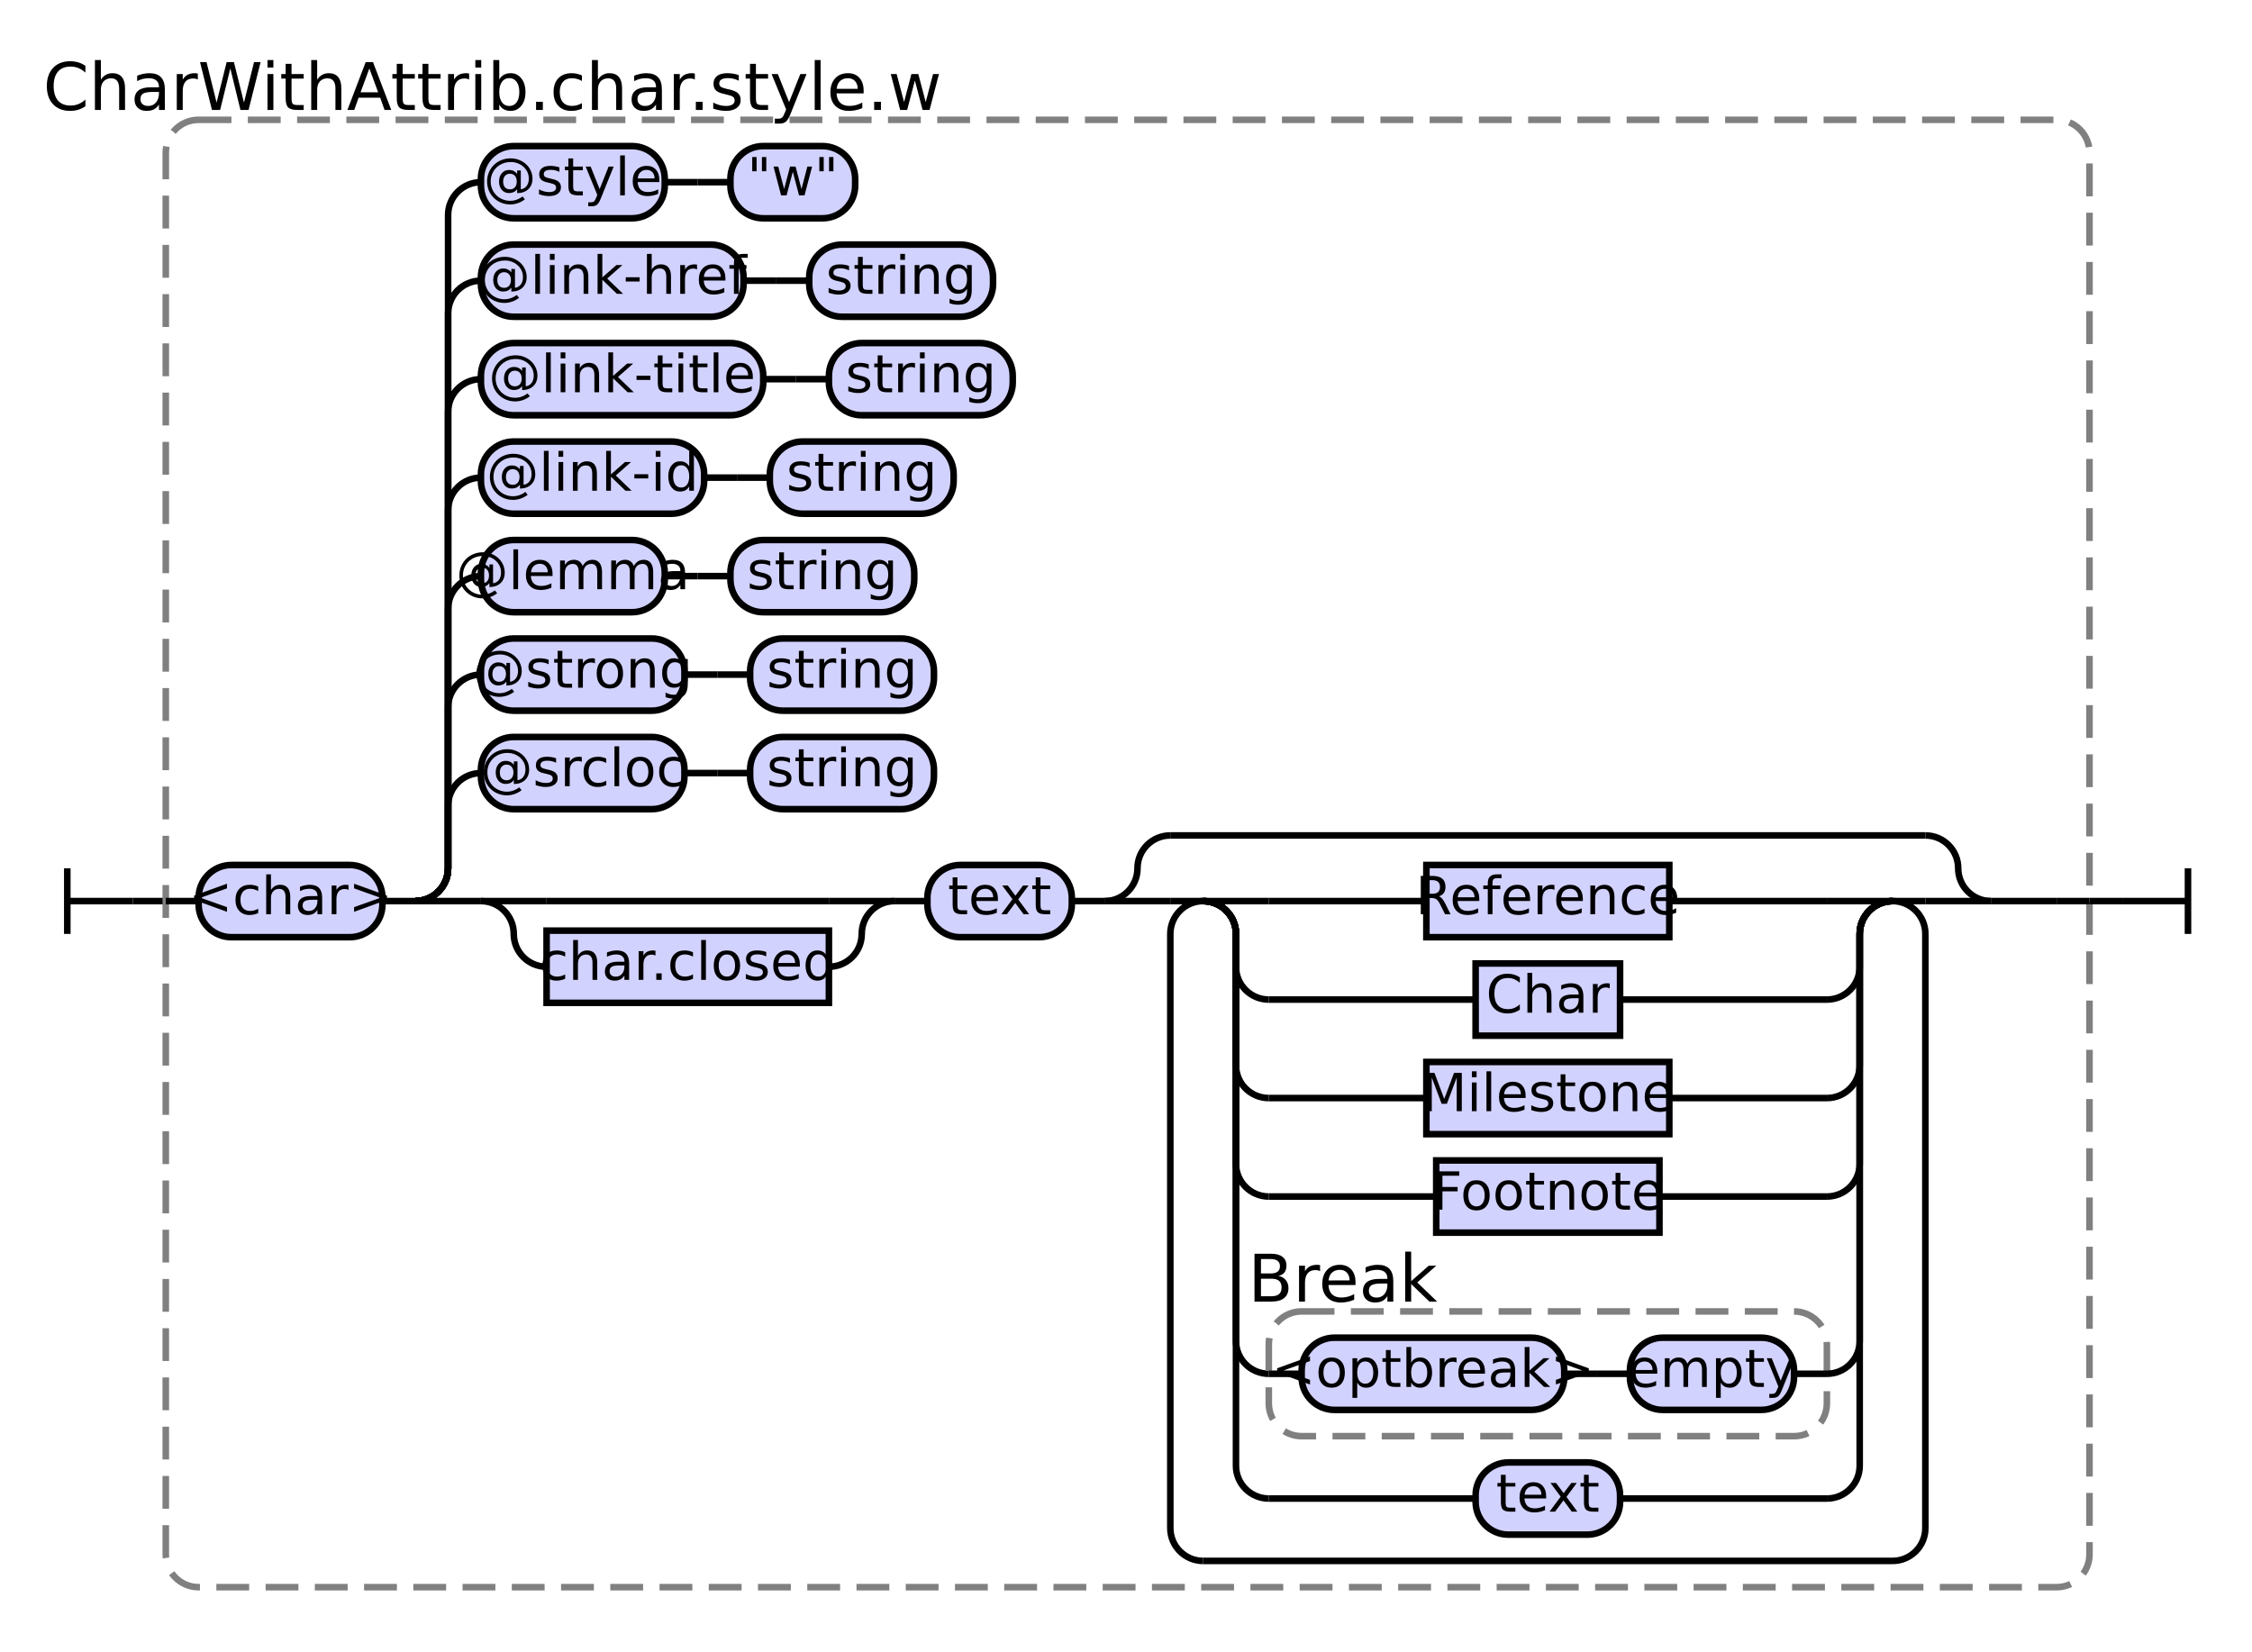
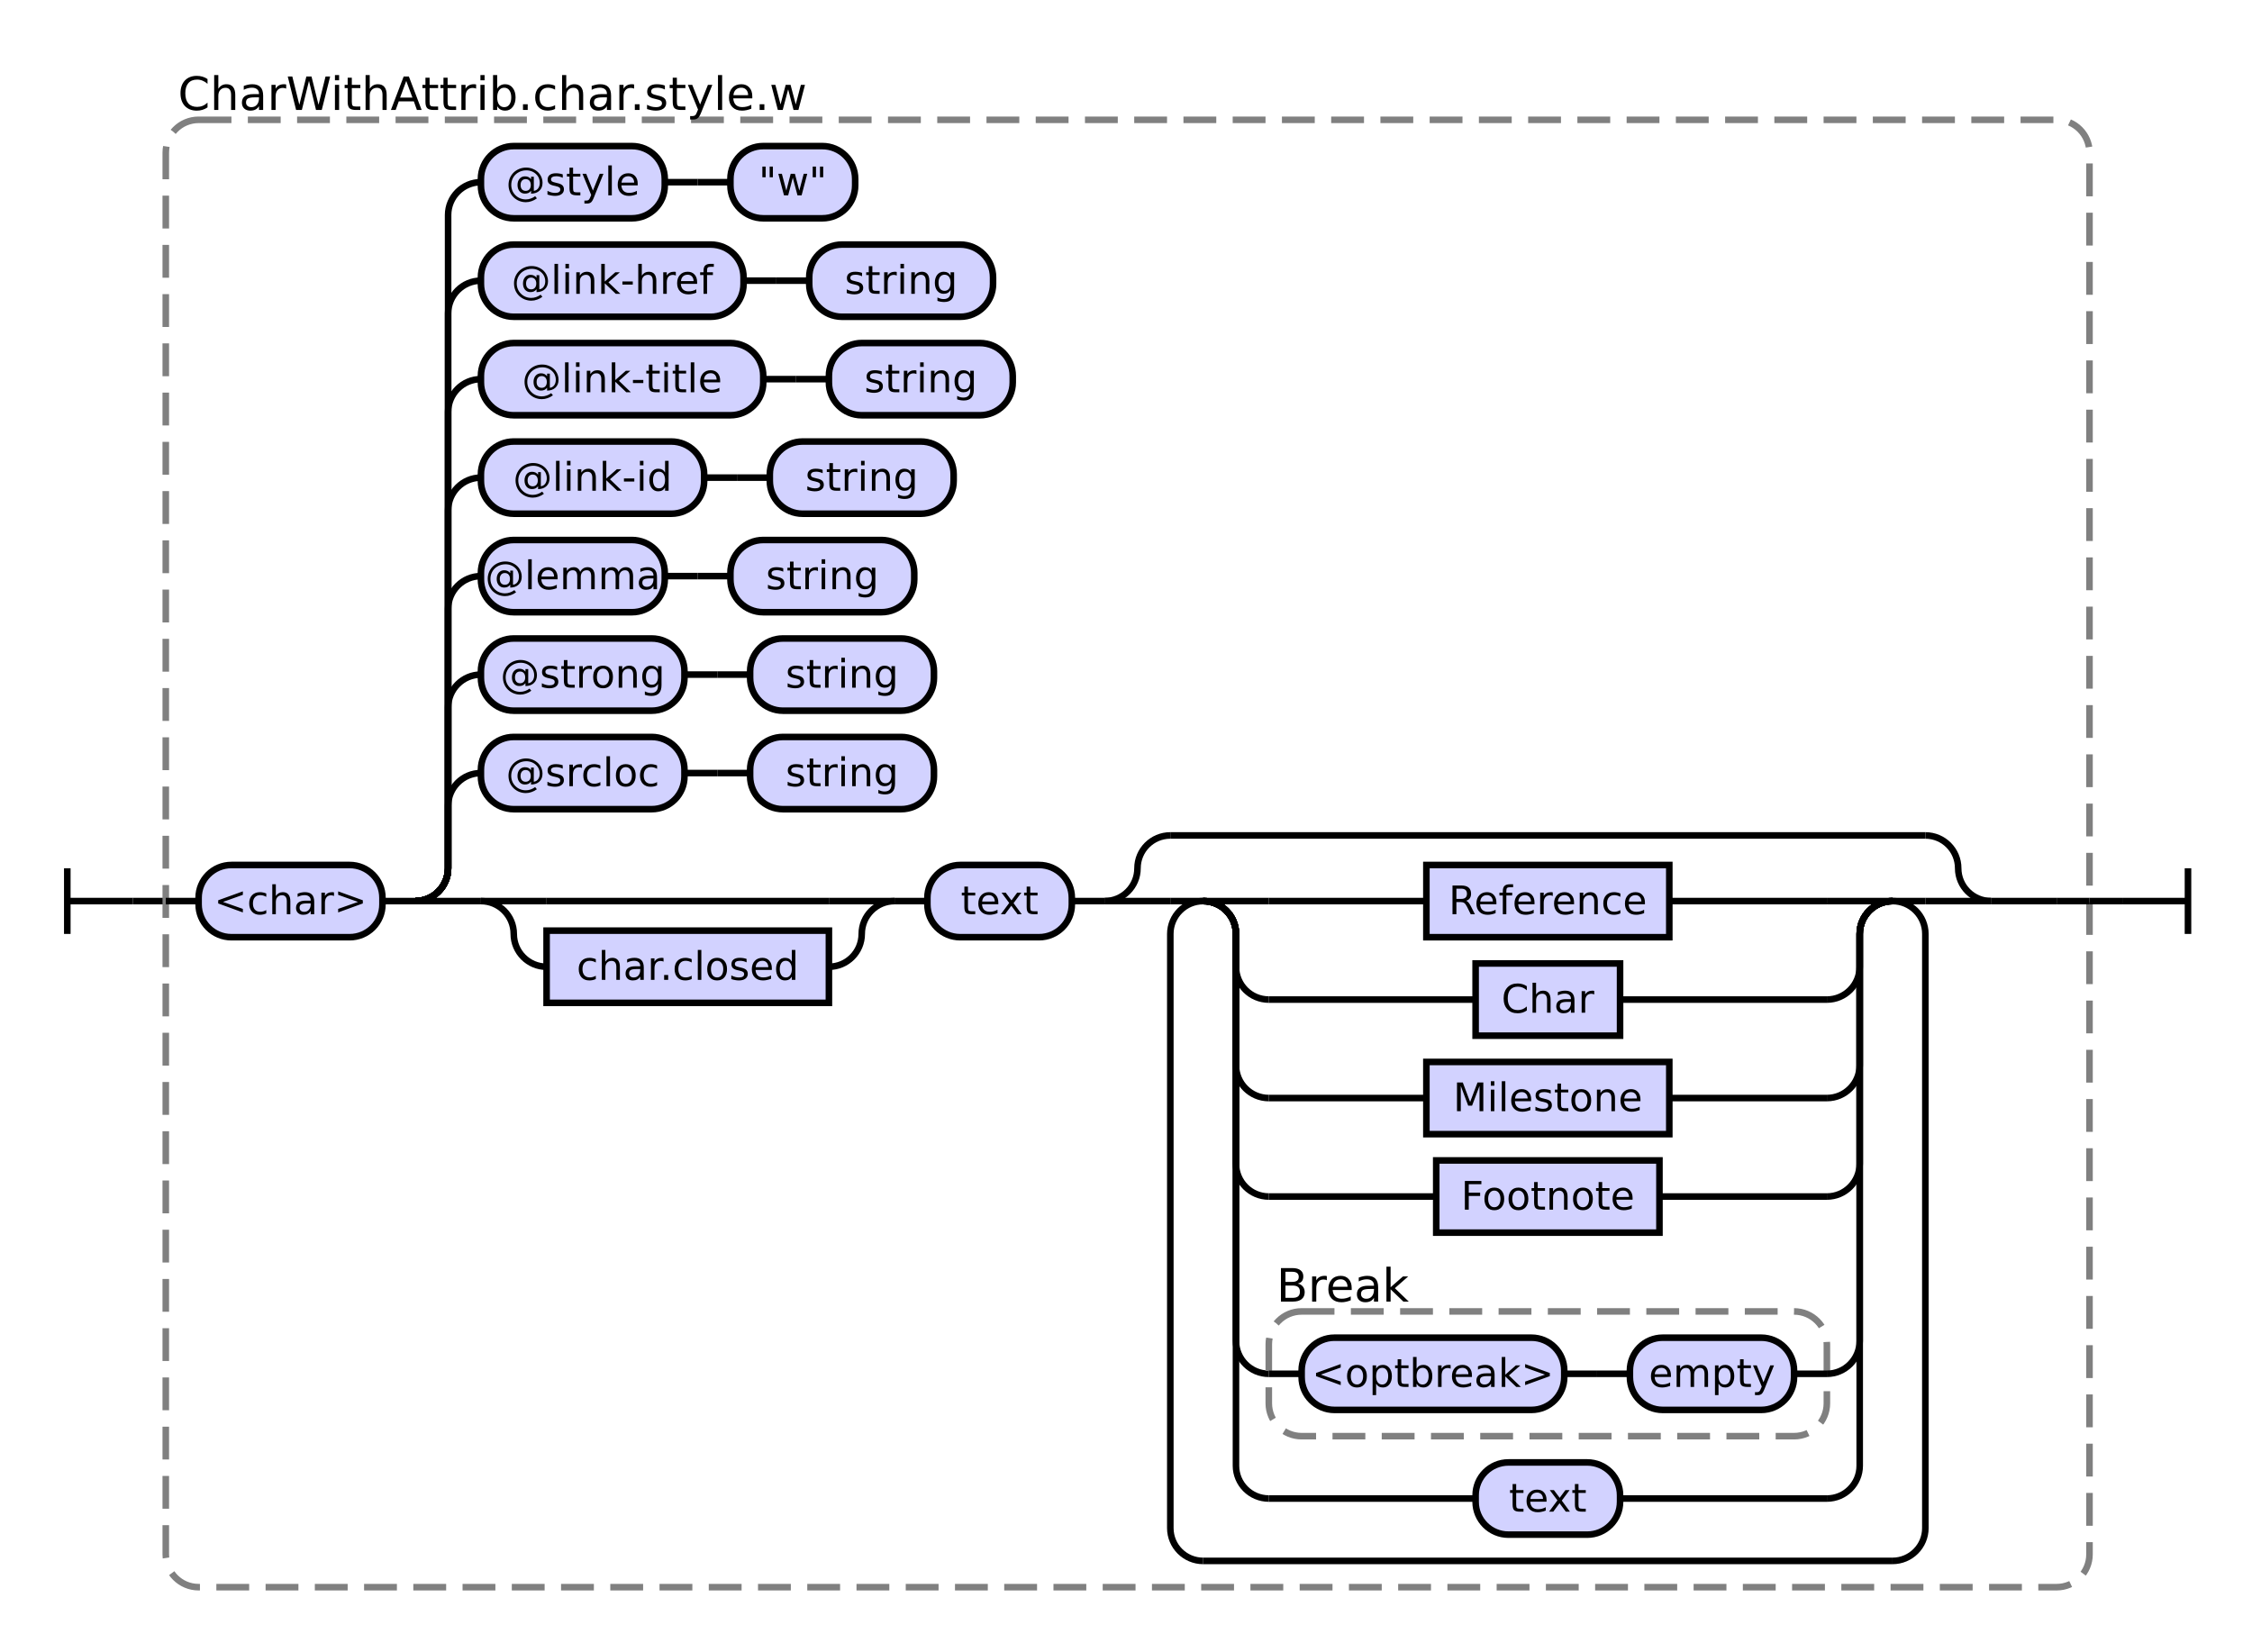
- <svg xmlns="http://www.w3.org/2000/svg" class="railroad-diagram" height="503" viewBox="0 0 686 503" width="686">
+ <svg xmlns="http://www.w3.org/2000/svg" class="railroad-diagram" height="503" viewBox="0 0 686.0 503" width="686.0">
  <g transform="translate(.5 .5)">
    <style>/*  */
    svg.railroad-diagram {
        background-color:hsl(30,20%,95%);
    }
    svg.railroad-diagram path {
        stroke-width: 2;
        stroke: black;
        fill: none;
    }
    svg.railroad-diagram text {
-         font-size: 12pt;
+         font-size: 12px;
        text-anchor: middle;
        font-family: DejaVu Sans;
    }
    svg.railroad-diagram text.label {
        text-anchor:start;
    }
    svg.railroad-diagram text.comment {
        font-family: DejaVu Sans;
-         font-size: 15pt;
+         font-size: 14px;
    }
    svg.railroad-diagram rect{
        stroke-width: 2;
        stroke:black;
        fill: rgb(210, 210, 255);
    }
    svg.railroad-diagram rect.group-box {
        stroke: gray;
        stroke-dasharray: 10 5;
        fill: none;
    }
    .terminal {
        font-family: DejaVu Sans;
    }

/*  */
</style>
    <g>
      <path d="M 20 264 v 20 m 0 -10 h 20" />
    </g>
    <path d="M 40 274 h 10" />
    <g>
      <path d="M 50 274 h 0.0" />
      <path d="M 636.0 274 h 0.0" />
-       <rect class="group-box" height="447" rx="10" ry="10" width="586" x="50.0" y="36" />
+       <rect class="group-box" height="447" rx="10" ry="10" width="586.0" x="50.0" y="36" />
      <g>
        <path d="M 50.0 274 h 10.0" />
        <path d="M 626.0 274 h 10.0" />
        <g class="terminal ">
          <path d="M 60.0 274 h 0.0" />
          <path d="M 116.0 274 h 0.0" />
-           <rect height="22" rx="10" ry="10" width="56" x="60.0" y="263" />
+           <rect height="22" rx="10" ry="10" width="56.0" x="60.0" y="263" />
          <text x="88.0" y="278">&lt;char&gt;</text>
        </g>
        <path d="M 116.0 274 h 10" />
        <g>
          <path d="M 126.0 274 h 0.0" />
          <path d="M 626.0 274 h 0.0" />
          <path d="M 126.0 274 a 10 10 0 0 0 10 -10 v -19 a 10 10 0 0 1 10 -10" />
          <g>
            <path d="M 146.0 235 h 0.0" />
            <path d="M 284.0 235 h 0.0" />
            <g class="terminal ">
              <path d="M 146.0 235 h 0.0" />
              <path d="M 208.0 235 h 0.0" />
-               <rect height="22" rx="10" ry="10" width="62" x="146.0" y="224" />
+               <rect height="22" rx="10" ry="10" width="62.0" x="146.0" y="224" />
              <text x="177.0" y="239">@srcloc</text>
            </g>
            <path d="M 208.0 235 h 10" />
            <path d="M 218.0 235 h 10" />
            <g class="terminal ">
              <path d="M 228.0 235 h 0.0" />
              <path d="M 284.0 235 h 0.0" />
-               <rect height="22" rx="10" ry="10" width="56" x="228.0" y="224" />
+               <rect height="22" rx="10" ry="10" width="56.0" x="228.0" y="224" />
              <text x="256.0" y="239">string</text>
            </g>
          </g>
          <path d="M 126.0 274 a 10 10 0 0 0 10 -10 v -49 a 10 10 0 0 1 10 -10" />
          <g>
            <path d="M 146.0 205 h 0.0" />
            <path d="M 284.0 205 h 0.0" />
            <g class="terminal ">
              <path d="M 146.0 205 h 0.0" />
              <path d="M 208.0 205 h 0.0" />
-               <rect height="22" rx="10" ry="10" width="62" x="146.0" y="194" />
+               <rect height="22" rx="10" ry="10" width="62.0" x="146.0" y="194" />
              <text x="177.0" y="209">@strong</text>
            </g>
            <path d="M 208.0 205 h 10" />
            <path d="M 218.0 205 h 10" />
            <g class="terminal ">
              <path d="M 228.0 205 h 0.0" />
              <path d="M 284.0 205 h 0.0" />
-               <rect height="22" rx="10" ry="10" width="56" x="228.0" y="194" />
+               <rect height="22" rx="10" ry="10" width="56.0" x="228.0" y="194" />
              <text x="256.0" y="209">string</text>
            </g>
          </g>
          <path d="M 126.0 274 a 10 10 0 0 0 10 -10 v -79 a 10 10 0 0 1 10 -10" />
          <g>
            <path d="M 146.0 175 h 0.0" />
            <path d="M 278.0 175 h 0.0" />
            <g class="terminal ">
              <path d="M 146.0 175 h 0.0" />
              <path d="M 202.0 175 h 0.0" />
-               <rect height="22" rx="10" ry="10" width="56" x="146.0" y="164" />
+               <rect height="22" rx="10" ry="10" width="56.0" x="146.0" y="164" />
              <text x="174.0" y="179">@lemma</text>
            </g>
            <path d="M 202.0 175 h 10" />
            <path d="M 212.0 175 h 10" />
            <g class="terminal ">
              <path d="M 222.0 175 h 0.0" />
              <path d="M 278.0 175 h 0.0" />
-               <rect height="22" rx="10" ry="10" width="56" x="222.0" y="164" />
+               <rect height="22" rx="10" ry="10" width="56.0" x="222.0" y="164" />
              <text x="250.0" y="179">string</text>
            </g>
          </g>
          <path d="M 126.0 274 a 10 10 0 0 0 10 -10 v -109 a 10 10 0 0 1 10 -10" />
          <g>
            <path d="M 146.0 145 h 0.0" />
            <path d="M 290.0 145 h 0.0" />
            <g class="terminal ">
              <path d="M 146.0 145 h 0.0" />
              <path d="M 214.0 145 h 0.0" />
-               <rect height="22" rx="10" ry="10" width="68" x="146.0" y="134" />
+               <rect height="22" rx="10" ry="10" width="68.0" x="146.0" y="134" />
              <text x="180.0" y="149">@link-id</text>
            </g>
            <path d="M 214.0 145 h 10" />
            <path d="M 224.0 145 h 10" />
            <g class="terminal ">
              <path d="M 234.0 145 h 0.0" />
              <path d="M 290.0 145 h 0.0" />
-               <rect height="22" rx="10" ry="10" width="56" x="234.0" y="134" />
+               <rect height="22" rx="10" ry="10" width="56.0" x="234.0" y="134" />
              <text x="262.0" y="149">string</text>
            </g>
          </g>
          <path d="M 126.0 274 a 10 10 0 0 0 10 -10 v -139 a 10 10 0 0 1 10 -10" />
          <g>
            <path d="M 146.0 115 h 0.0" />
            <path d="M 308.0 115 h 0.0" />
            <g class="terminal ">
              <path d="M 146.0 115 h 0.0" />
              <path d="M 232.0 115 h 0.0" />
-               <rect height="22" rx="10" ry="10" width="86" x="146.0" y="104" />
+               <rect height="22" rx="10" ry="10" width="86.0" x="146.0" y="104" />
              <text x="189.0" y="119">@link-title</text>
            </g>
            <path d="M 232.0 115 h 10" />
            <path d="M 242.0 115 h 10" />
            <g class="terminal ">
              <path d="M 252.0 115 h 0.0" />
              <path d="M 308.0 115 h 0.0" />
-               <rect height="22" rx="10" ry="10" width="56" x="252.0" y="104" />
+               <rect height="22" rx="10" ry="10" width="56.0" x="252.0" y="104" />
              <text x="280.0" y="119">string</text>
            </g>
          </g>
          <path d="M 126.0 274 a 10 10 0 0 0 10 -10 v -169 a 10 10 0 0 1 10 -10" />
          <g>
            <path d="M 146.0 85 h 0.0" />
            <path d="M 302.0 85 h 0.0" />
            <g class="terminal ">
              <path d="M 146.0 85 h 0.0" />
              <path d="M 226.0 85 h 0.0" />
-               <rect height="22" rx="10" ry="10" width="80" x="146.0" y="74" />
+               <rect height="22" rx="10" ry="10" width="80.0" x="146.0" y="74" />
              <text x="186.0" y="89">@link-href</text>
            </g>
            <path d="M 226.0 85 h 10" />
            <path d="M 236.0 85 h 10" />
            <g class="terminal ">
              <path d="M 246.0 85 h 0.0" />
              <path d="M 302.0 85 h 0.0" />
-               <rect height="22" rx="10" ry="10" width="56" x="246.0" y="74" />
+               <rect height="22" rx="10" ry="10" width="56.0" x="246.0" y="74" />
              <text x="274.0" y="89">string</text>
            </g>
          </g>
          <path d="M 126.0 274 a 10 10 0 0 0 10 -10 v -199 a 10 10 0 0 1 10 -10" />
          <g>
            <path d="M 146.0 55 h 0.0" />
            <path d="M 260.0 55 h 0.0" />
            <g class="terminal ">
              <path d="M 146.0 55 h 0.0" />
              <path d="M 202.0 55 h 0.0" />
-               <rect height="22" rx="10" ry="10" width="56" x="146.0" y="44" />
+               <rect height="22" rx="10" ry="10" width="56.0" x="146.0" y="44" />
              <text x="174.0" y="59">@style</text>
            </g>
            <path d="M 202.0 55 h 10" />
            <path d="M 212.0 55 h 10" />
            <g class="terminal ">
              <path d="M 222.0 55 h 0.0" />
              <path d="M 260.0 55 h 0.0" />
-               <rect height="22" rx="10" ry="10" width="38" x="222.0" y="44" />
+               <rect height="22" rx="10" ry="10" width="38.0" x="222.0" y="44" />
              <text x="241.0" y="59">"w"</text>
            </g>
          </g>
          <path d="M 126.0 274 h 20" />
          <g>
            <path d="M 146.0 274 h 0.0" />
            <path d="M 606.0 274 h 0.0" />
            <g>
              <path d="M 146.0 274 h 0.0" />
              <path d="M 272.0 274 h 0.0" />
              <path d="M 146.0 274 h 20" />
              <g>
-                 <path d="M 166.0 274 h 86" />
+                 <path d="M 166.0 274 h 86.0" />
              </g>
              <path d="M 252.0 274 h 20" />
              <path d="M 146.0 274 a 10 10 0 0 1 10 10 v 0 a 10 10 0 0 0 10 10" />
              <g class="non-terminal ">
                <path d="M 166.0 294 h 0.0" />
                <path d="M 252.0 294 h 0.0" />
-                 <rect height="22" width="86" x="166.0" y="283" />
+                 <rect height="22" width="86.0" x="166.0" y="283" />
                <text x="209.0" y="298">char.closed</text>
              </g>
              <path d="M 252.0 294 a 10 10 0 0 0 10 -10 v 0 a 10 10 0 0 1 10 -10" />
            </g>
            <path d="M 272.0 274 h 10" />
            <g class="terminal ">
              <path d="M 282.0 274 h 0.0" />
              <path d="M 326.0 274 h 0.0" />
-               <rect height="22" rx="10" ry="10" width="44" x="282.0" y="263" />
+               <rect height="22" rx="10" ry="10" width="44.0" x="282.0" y="263" />
              <text x="304.0" y="278">text</text>
            </g>
            <path d="M 326.0 274 h 10" />
            <g>
              <path d="M 336.0 274 h 0.0" />
              <path d="M 606.0 274 h 0.0" />
              <path d="M 336.0 274 a 10 10 0 0 0 10 -10 v 0 a 10 10 0 0 1 10 -10" />
              <g>
-                 <path d="M 356.0 254 h 230" />
+                 <path d="M 356.0 254 h 230.0" />
              </g>
              <path d="M 586.0 254 a 10 10 0 0 1 10 10 v 0 a 10 10 0 0 0 10 10" />
              <path d="M 336.0 274 h 20" />
              <g>
                <path d="M 356.0 274 h 0.0" />
                <path d="M 586.0 274 h 0.0" />
                <path d="M 356.0 274 h 10" />
                <g>
                  <path d="M 366.0 274 h 0.0" />
                  <path d="M 576.0 274 h 0.0" />
                  <path d="M 366.0 274 h 20" />
                  <g class="non-terminal ">
                    <path d="M 386.0 274 h 48.0" />
                    <path d="M 508.0 274 h 48.0" />
-                     <rect height="22" width="74" x="434.0" y="263" />
+                     <rect height="22" width="74.0" x="434.0" y="263" />
                    <text x="471.0" y="278">Reference</text>
                  </g>
                  <path d="M 556.0 274 h 20" />
                  <path d="M 366.0 274 a 10 10 0 0 1 10 10 v 10 a 10 10 0 0 0 10 10" />
                  <g class="non-terminal ">
                    <path d="M 386.0 304 h 63.0" />
                    <path d="M 493.0 304 h 63.0" />
-                     <rect height="22" width="44" x="449.0" y="293" />
+                     <rect height="22" width="44.0" x="449.0" y="293" />
                    <text x="471.0" y="308">Char</text>
                  </g>
                  <path d="M 556.0 304 a 10 10 0 0 0 10 -10 v -10 a 10 10 0 0 1 10 -10" />
                  <path d="M 366.0 274 a 10 10 0 0 1 10 10 v 40 a 10 10 0 0 0 10 10" />
                  <g class="non-terminal ">
                    <path d="M 386.0 334 h 48.0" />
                    <path d="M 508.0 334 h 48.0" />
-                     <rect height="22" width="74" x="434.0" y="323" />
+                     <rect height="22" width="74.0" x="434.0" y="323" />
                    <text x="471.0" y="338">Milestone</text>
                  </g>
                  <path d="M 556.0 334 a 10 10 0 0 0 10 -10 v -40 a 10 10 0 0 1 10 -10" />
                  <path d="M 366.0 274 a 10 10 0 0 1 10 10 v 70 a 10 10 0 0 0 10 10" />
                  <g class="non-terminal ">
                    <path d="M 386.0 364 h 51.0" />
                    <path d="M 505.0 364 h 51.0" />
-                     <rect height="22" width="68" x="437.0" y="353" />
+                     <rect height="22" width="68.0" x="437.0" y="353" />
                    <text x="471.0" y="368">Footnote</text>
                  </g>
                  <path d="M 556.0 364 a 10 10 0 0 0 10 -10 v -70 a 10 10 0 0 1 10 -10" />
                  <path d="M 366.0 274 a 10 10 0 0 1 10 10 v 124 a 10 10 0 0 0 10 10" />
                  <g>
                    <path d="M 386.0 418 h 0.0" />
                    <path d="M 556.0 418 h 0.0" />
-                     <rect class="group-box" height="38" rx="10" ry="10" width="170" x="386.0" y="399" />
+                     <rect class="group-box" height="38" rx="10" ry="10" width="170.0" x="386.0" y="399" />
                    <g>
                      <path d="M 386.0 418 h 10.0" />
                      <path d="M 546.0 418 h 10.0" />
                      <g class="terminal ">
                        <path d="M 396.0 418 h 0.0" />
                        <path d="M 476.0 418 h 0.0" />
-                         <rect height="22" rx="10" ry="10" width="80" x="396.0" y="407" />
+                         <rect height="22" rx="10" ry="10" width="80.0" x="396.0" y="407" />
                        <text x="436.0" y="422">&lt;optbreak&gt;</text>
                      </g>
                      <path d="M 476.0 418 h 10" />
                      <path d="M 486.0 418 h 10" />
                      <g class="terminal ">
                        <path d="M 496.0 418 h 0.0" />
                        <path d="M 546.0 418 h 0.0" />
-                         <rect height="22" rx="10" ry="10" width="50" x="496.0" y="407" />
+                         <rect height="22" rx="10" ry="10" width="50.0" x="496.0" y="407" />
                        <text x="521.0" y="422">empty</text>
                      </g>
                    </g>
                    <g class="non-terminal ">
                      <path d="M 386.0 391 h 0.0" />
                      <path d="M 431.0 391 h 0.0" />
                      <text class="comment" x="408.5" y="396">Break</text>
                    </g>
                  </g>
                  <path d="M 556.0 418 a 10 10 0 0 0 10 -10 v -124 a 10 10 0 0 1 10 -10" />
                  <path d="M 366.0 274 a 10 10 0 0 1 10 10 v 162 a 10 10 0 0 0 10 10" />
                  <g class="terminal ">
                    <path d="M 386.0 456 h 63.0" />
                    <path d="M 493.0 456 h 63.0" />
-                     <rect height="22" rx="10" ry="10" width="44" x="449.0" y="445" />
+                     <rect height="22" rx="10" ry="10" width="44.0" x="449.0" y="445" />
                    <text x="471.0" y="460">text</text>
                  </g>
                  <path d="M 556.0 456 a 10 10 0 0 0 10 -10 v -162 a 10 10 0 0 1 10 -10" />
                </g>
                <path d="M 576.0 274 h 10" />
                <path d="M 366.0 274 a 10 10 0 0 0 -10 10 v 181 a 10 10 0 0 0 10 10" />
                <g>
-                   <path d="M 366.0 475 h 210" />
+                   <path d="M 366.0 475 h 210.0" />
                </g>
                <path d="M 576.0 475 a 10 10 0 0 0 10 -10 v -181 a 10 10 0 0 0 -10 -10" />
              </g>
              <path d="M 586.0 274 h 20" />
            </g>
          </g>
          <path d="M 606.0 274 h 20" />
        </g>
      </g>
      <g class="non-terminal ">
        <path d="M 50.0 28 h 0.0" />
        <path d="M 249.0 28 h 0.0" />
        <text class="comment" x="149.5" y="33">CharWithAttrib.char.style.w</text>
      </g>
    </g>
-     <path d="M 636 274 h 10" />
-     <path d="M 646 274 h 20 m 0 -10 v 20" />
+     <path d="M 636.0 274 h 10" />
+     <path d="M 646.0 274 h 20 m 0 -10 v 20" />
  </g>
</svg>
